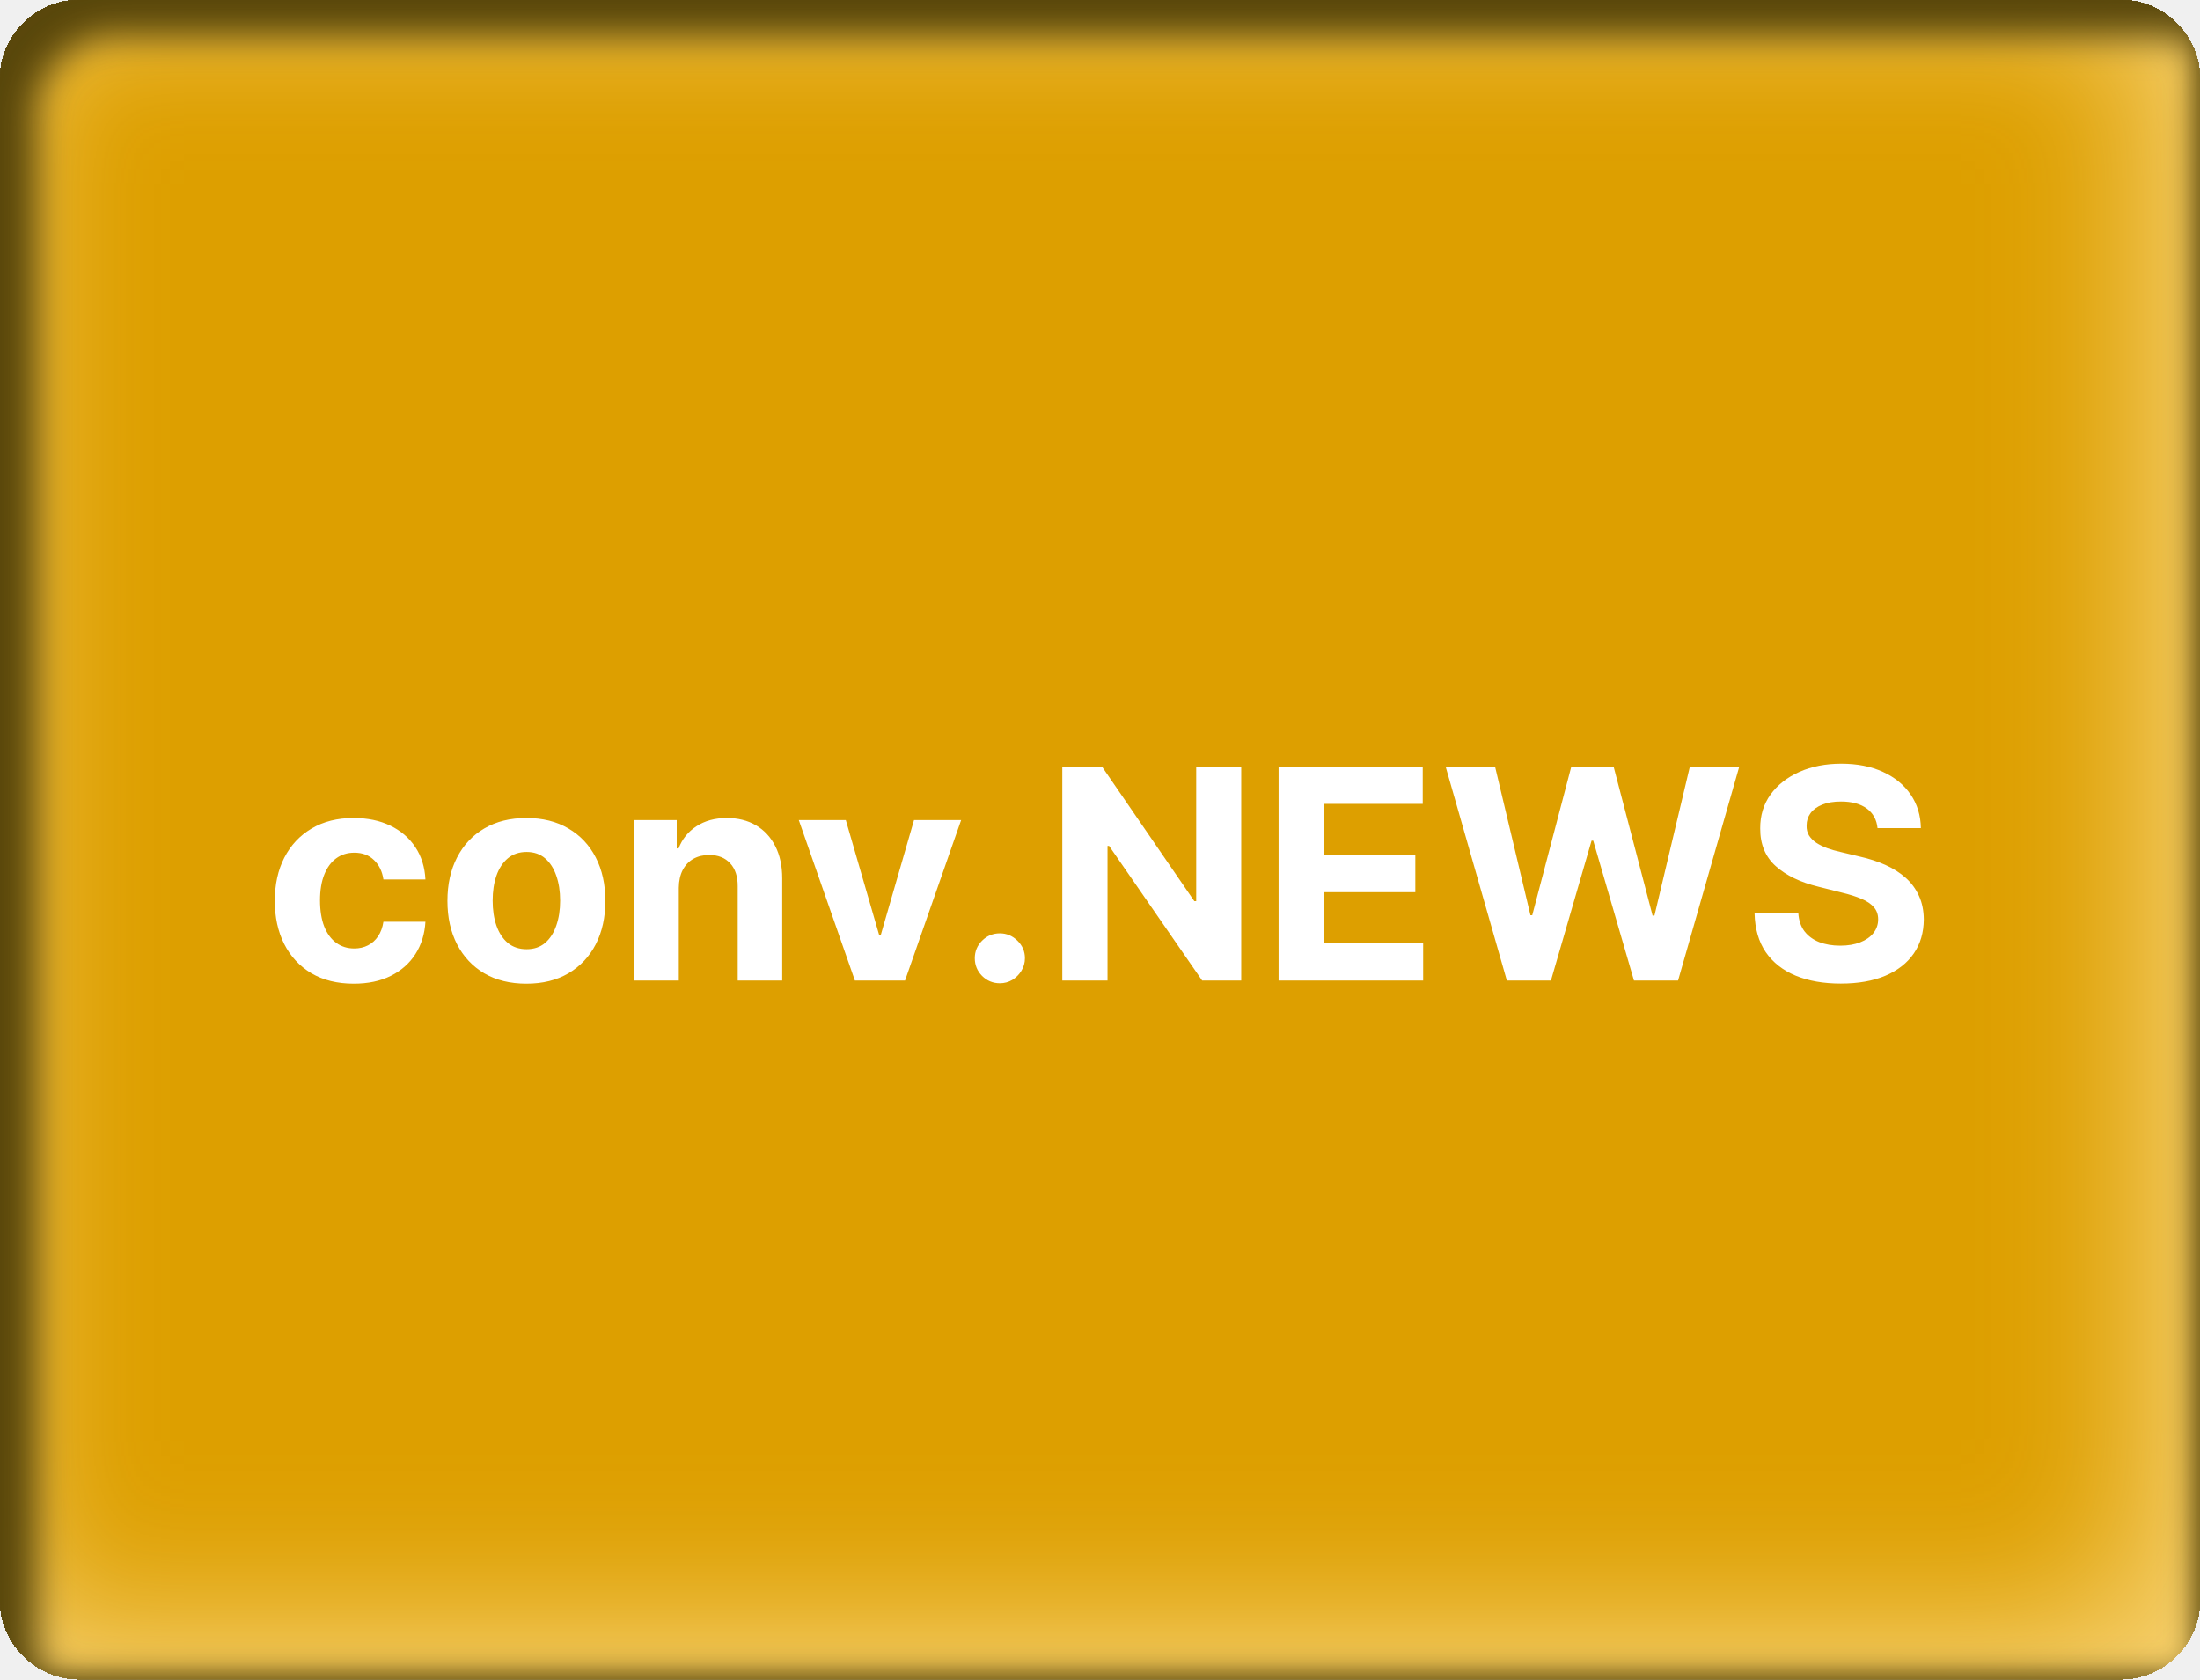
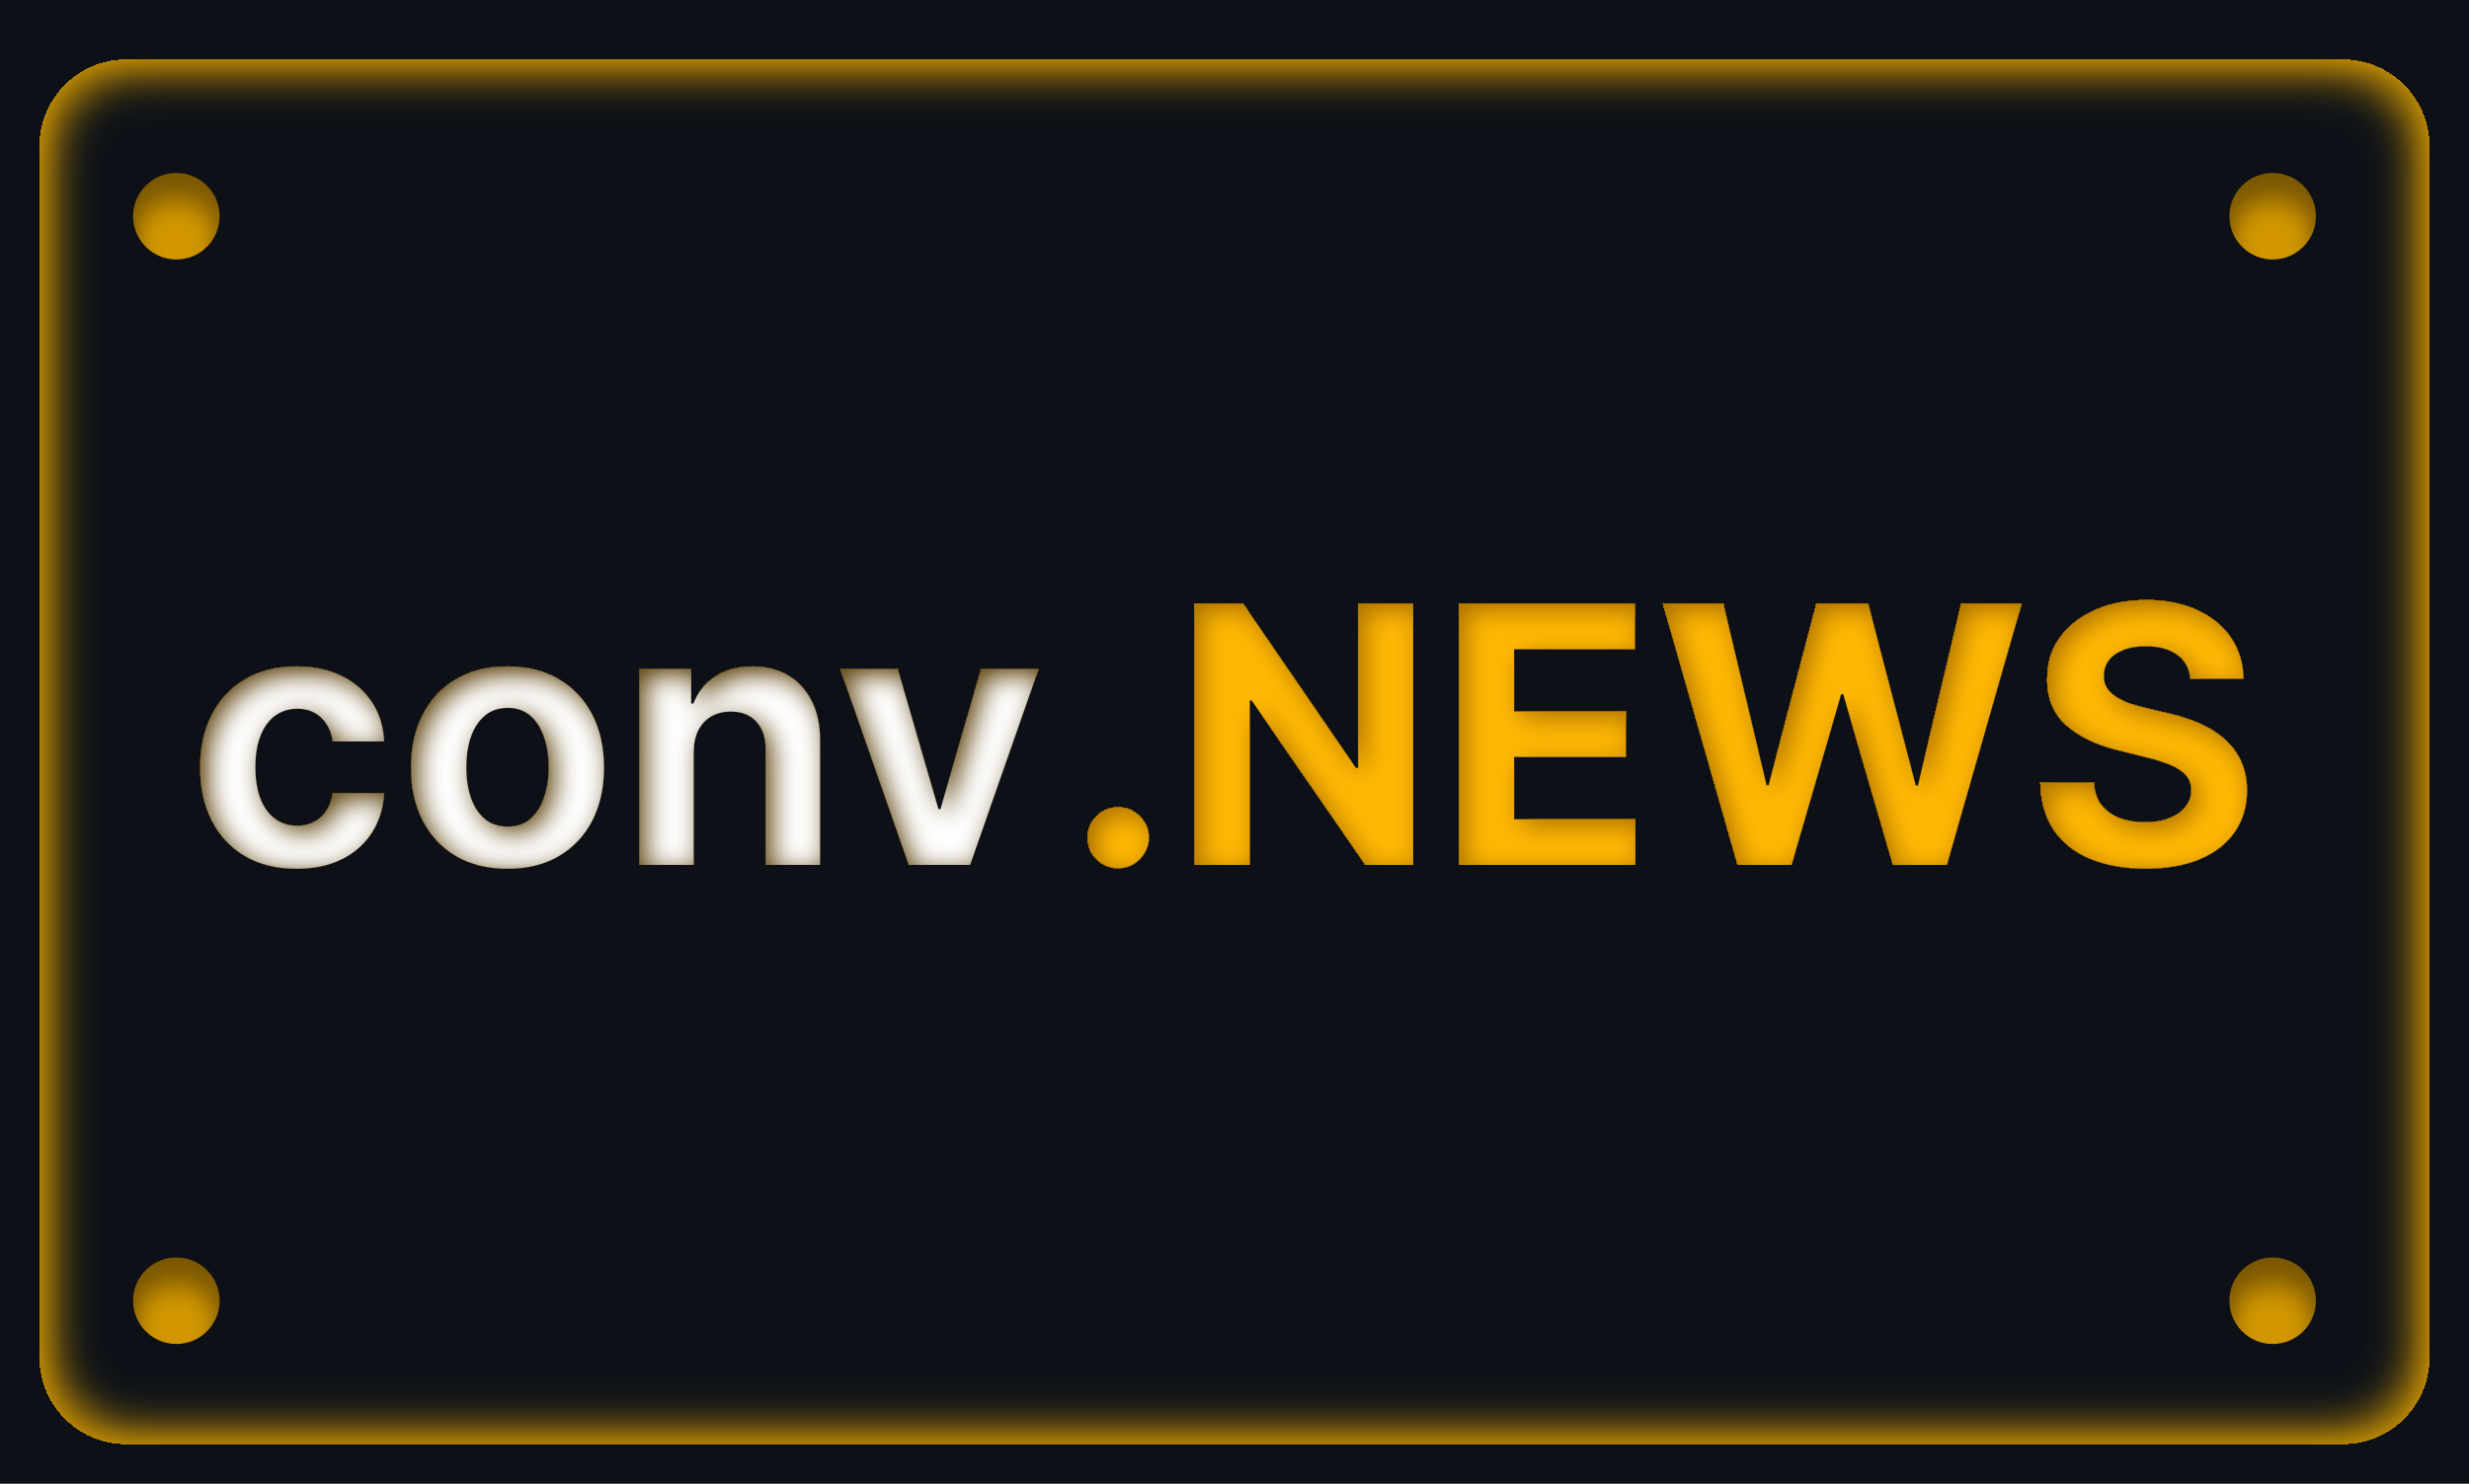
- <svg xmlns="http://www.w3.org/2000/svg" width="359" height="274" viewBox="0 0 359 274" fill="none">
-   <g filter="url(#filter0_ii_2308_7)">
-     <rect width="359" height="274" rx="13" fill="#DD9F00" />
+ <svg xmlns="http://www.w3.org/2000/svg" width="371" height="223" viewBox="0 0 371 223" fill="none">
+   <rect width="371" height="223" fill="#0D1117" />
+   <g filter="url(#filter0_i_2308_7)">
+     <rect x="6" y="9" width="359" height="208" rx="13" fill="#0D1117" />
  </g>
-   <path d="M57.727 160.511C55.045 160.511 52.739 159.943 50.807 158.807C48.886 157.659 47.409 156.068 46.375 154.034C45.352 152 44.841 149.659 44.841 147.011C44.841 144.33 45.358 141.977 46.392 139.955C47.438 137.92 48.92 136.335 50.841 135.199C52.761 134.051 55.045 133.477 57.693 133.477C59.977 133.477 61.977 133.892 63.693 134.722C65.409 135.551 66.767 136.716 67.767 138.216C68.767 139.716 69.318 141.477 69.421 143.5H62.568C62.375 142.193 61.864 141.142 61.034 140.347C60.216 139.54 59.142 139.136 57.812 139.136C56.688 139.136 55.705 139.443 54.864 140.057C54.034 140.659 53.386 141.54 52.92 142.699C52.455 143.858 52.222 145.261 52.222 146.909C52.222 148.58 52.449 150 52.903 151.17C53.369 152.341 54.023 153.233 54.864 153.847C55.705 154.46 56.688 154.767 57.812 154.767C58.642 154.767 59.386 154.597 60.045 154.256C60.716 153.915 61.267 153.42 61.699 152.773C62.142 152.114 62.432 151.324 62.568 150.403H69.421C69.307 152.403 68.761 154.165 67.784 155.688C66.818 157.199 65.483 158.381 63.778 159.233C62.074 160.085 60.057 160.511 57.727 160.511ZM85.899 160.511C83.251 160.511 80.962 159.949 79.03 158.824C77.109 157.687 75.626 156.108 74.581 154.085C73.535 152.051 73.013 149.693 73.013 147.011C73.013 144.307 73.535 141.943 74.581 139.92C75.626 137.886 77.109 136.307 79.03 135.182C80.962 134.045 83.251 133.477 85.899 133.477C88.547 133.477 90.831 134.045 92.751 135.182C94.683 136.307 96.172 137.886 97.217 139.92C98.263 141.943 98.785 144.307 98.785 147.011C98.785 149.693 98.263 152.051 97.217 154.085C96.172 156.108 94.683 157.687 92.751 158.824C90.831 159.949 88.547 160.511 85.899 160.511ZM85.933 154.886C87.138 154.886 88.144 154.545 88.95 153.864C89.757 153.17 90.365 152.227 90.774 151.034C91.195 149.841 91.405 148.483 91.405 146.96C91.405 145.438 91.195 144.08 90.774 142.886C90.365 141.693 89.757 140.75 88.95 140.057C88.144 139.364 87.138 139.017 85.933 139.017C84.717 139.017 83.695 139.364 82.865 140.057C82.047 140.75 81.428 141.693 81.007 142.886C80.598 144.08 80.394 145.438 80.394 146.96C80.394 148.483 80.598 149.841 81.007 151.034C81.428 152.227 82.047 153.17 82.865 153.864C83.695 154.545 84.717 154.886 85.933 154.886ZM110.768 144.864V160H103.507V133.818H110.428V138.438H110.734C111.314 136.915 112.286 135.71 113.649 134.824C115.013 133.926 116.666 133.477 118.609 133.477C120.428 133.477 122.013 133.875 123.365 134.67C124.717 135.466 125.768 136.602 126.518 138.08C127.268 139.545 127.643 141.295 127.643 143.33V160H120.382V144.625C120.393 143.023 119.984 141.773 119.155 140.875C118.325 139.966 117.183 139.511 115.729 139.511C114.751 139.511 113.888 139.722 113.138 140.142C112.399 140.562 111.82 141.176 111.399 141.983C110.99 142.778 110.78 143.739 110.768 144.864ZM156.838 133.818L147.685 160H139.503L130.349 133.818H138.02L143.457 152.551H143.73L149.151 133.818H156.838ZM163.158 160.443C162.033 160.443 161.067 160.045 160.26 159.25C159.464 158.443 159.067 157.477 159.067 156.352C159.067 155.239 159.464 154.284 160.26 153.489C161.067 152.693 162.033 152.295 163.158 152.295C164.249 152.295 165.203 152.693 166.021 153.489C166.839 154.284 167.249 155.239 167.249 156.352C167.249 157.102 167.055 157.79 166.669 158.415C166.294 159.028 165.8 159.523 165.186 159.898C164.572 160.261 163.896 160.443 163.158 160.443ZM202.545 125.091V160H196.17L180.983 138.028H180.727V160H173.347V125.091H179.824L194.892 147.045H195.199V125.091H202.545ZM208.643 160V125.091H232.166V131.176H216.024V139.494H230.956V145.58H216.024V153.915H232.234V160H208.643ZM245.892 160L235.903 125.091H243.966L249.744 149.347H250.034L256.409 125.091H263.312L269.67 149.398H269.977L275.756 125.091H283.818L273.83 160H266.636L259.989 137.176H259.716L253.085 160H245.892ZM306.378 135.131C306.241 133.756 305.656 132.687 304.622 131.926C303.588 131.165 302.185 130.784 300.412 130.784C299.207 130.784 298.19 130.955 297.361 131.295C296.531 131.625 295.895 132.085 295.452 132.676C295.02 133.267 294.804 133.938 294.804 134.688C294.781 135.312 294.912 135.858 295.196 136.324C295.491 136.79 295.895 137.193 296.406 137.534C296.918 137.864 297.509 138.153 298.179 138.403C298.849 138.642 299.565 138.847 300.327 139.017L303.463 139.767C304.986 140.108 306.384 140.562 307.656 141.131C308.929 141.699 310.031 142.398 310.963 143.227C311.895 144.057 312.616 145.034 313.128 146.159C313.651 147.284 313.918 148.574 313.929 150.028C313.918 152.165 313.372 154.017 312.293 155.585C311.224 157.142 309.679 158.352 307.656 159.216C305.645 160.068 303.219 160.494 300.378 160.494C297.56 160.494 295.105 160.062 293.014 159.199C290.935 158.335 289.31 157.057 288.139 155.364C286.98 153.659 286.372 151.551 286.315 149.04H293.457C293.537 150.21 293.872 151.187 294.463 151.972C295.065 152.744 295.866 153.33 296.866 153.727C297.878 154.114 299.02 154.307 300.293 154.307C301.543 154.307 302.628 154.125 303.548 153.761C304.48 153.398 305.202 152.892 305.713 152.244C306.224 151.597 306.48 150.852 306.48 150.011C306.48 149.227 306.247 148.568 305.781 148.034C305.327 147.5 304.656 147.045 303.77 146.67C302.895 146.295 301.821 145.955 300.548 145.648L296.747 144.693C293.804 143.977 291.48 142.858 289.776 141.335C288.071 139.812 287.224 137.761 287.236 135.182C287.224 133.068 287.787 131.222 288.923 129.642C290.071 128.062 291.645 126.83 293.645 125.943C295.645 125.057 297.918 124.614 300.463 124.614C303.054 124.614 305.315 125.057 307.247 125.943C309.19 126.83 310.702 128.062 311.781 129.642C312.861 131.222 313.418 133.051 313.452 135.131H306.378Z" fill="white" />
+   <g filter="url(#filter1_i_2308_7)">
+     <path d="M44.568 130.575C41.551 130.575 38.956 129.936 36.783 128.658C34.622 127.366 32.96 125.577 31.797 123.288C30.646 121 30.071 118.366 30.071 115.388C30.071 112.371 30.653 109.724 31.816 107.449C32.992 105.161 34.66 103.377 36.821 102.099C38.981 100.808 41.551 100.162 44.53 100.162C47.099 100.162 49.349 100.629 51.28 101.562C53.21 102.495 54.738 103.805 55.863 105.493C56.988 107.18 57.608 109.162 57.723 111.438H50.014C49.797 109.967 49.222 108.785 48.288 107.89C47.368 106.982 46.16 106.528 44.664 106.528C43.398 106.528 42.293 106.874 41.347 107.564C40.413 108.241 39.685 109.232 39.16 110.536C38.636 111.84 38.374 113.419 38.374 115.273C38.374 117.152 38.63 118.75 39.141 120.067C39.666 121.384 40.401 122.387 41.347 123.077C42.293 123.768 43.398 124.113 44.664 124.113C45.597 124.113 46.435 123.921 47.176 123.538C47.93 123.154 48.55 122.598 49.036 121.869C49.535 121.128 49.861 120.239 50.014 119.204H57.723C57.595 121.454 56.981 123.435 55.882 125.148C54.795 126.849 53.293 128.178 51.376 129.137C49.458 130.096 47.189 130.575 44.568 130.575ZM76.261 130.575C73.283 130.575 70.707 129.942 68.534 128.677C66.373 127.398 64.705 125.621 63.529 123.346C62.352 121.058 61.764 118.405 61.764 115.388C61.764 112.345 62.352 109.686 63.529 107.411C64.705 105.122 66.373 103.345 68.534 102.08C70.707 100.801 73.283 100.162 76.261 100.162C79.24 100.162 81.81 100.801 83.97 102.08C86.144 103.345 87.818 105.122 88.995 107.411C90.171 109.686 90.759 112.345 90.759 115.388C90.759 118.405 90.171 121.058 88.995 123.346C87.818 125.621 86.144 127.398 83.97 128.677C81.81 129.942 79.24 130.575 76.261 130.575ZM76.3 124.247C77.655 124.247 78.786 123.864 79.694 123.097C80.602 122.317 81.286 121.256 81.746 119.913C82.219 118.571 82.455 117.043 82.455 115.33C82.455 113.617 82.219 112.089 81.746 110.747C81.286 109.405 80.602 108.344 79.694 107.564C78.786 106.784 77.655 106.394 76.3 106.394C74.932 106.394 73.781 106.784 72.848 107.564C71.928 108.344 71.231 109.405 70.758 110.747C70.298 112.089 70.068 113.617 70.068 115.33C70.068 117.043 70.298 118.571 70.758 119.913C71.231 121.256 71.928 122.317 72.848 123.097C73.781 123.864 74.932 124.247 76.3 124.247ZM104.24 112.972V130H96.07V100.545H103.856V105.742H104.201C104.853 104.029 105.946 102.674 107.48 101.677C109.014 100.667 110.874 100.162 113.061 100.162C115.106 100.162 116.889 100.609 118.411 101.504C119.932 102.399 121.115 103.678 121.958 105.339C122.802 106.989 123.224 108.957 123.224 111.246V130H115.055V112.703C115.068 110.901 114.607 109.494 113.674 108.484C112.741 107.462 111.456 106.95 109.82 106.95C108.72 106.95 107.749 107.187 106.905 107.66C106.074 108.133 105.422 108.823 104.949 109.731C104.489 110.626 104.252 111.706 104.24 112.972ZM156.068 100.545L145.77 130H136.566L126.268 100.545H134.897L141.015 121.62H141.321L147.419 100.545H156.068Z" fill="white" />
+   </g>
+   <g filter="url(#filter2_i_2308_7)">
+     <path d="M168.035 130.499C166.769 130.499 165.683 130.051 164.775 129.156C163.88 128.249 163.433 127.162 163.433 125.896C163.433 124.643 163.88 123.57 164.775 122.675C165.683 121.78 166.769 121.332 168.035 121.332C169.262 121.332 170.336 121.78 171.256 122.675C172.177 123.57 172.637 124.643 172.637 125.896C172.637 126.74 172.42 127.513 171.985 128.217C171.563 128.907 171.007 129.463 170.317 129.885C169.626 130.294 168.866 130.499 168.035 130.499ZM212.346 90.727V130H205.174L188.088 105.282H187.801V130H179.497V90.727H186.784L203.736 115.426H204.081V90.727H212.346ZM219.206 130V90.727H245.669V97.573H227.51V106.931H244.308V113.777H227.51V123.154H245.746V130H219.206ZM261.111 130L249.874 90.727H258.944L265.445 118.015H265.771L272.943 90.727H280.709L287.862 118.072H288.207L294.708 90.727H303.778L292.541 130H284.448L276.97 104.323H276.663L269.203 130H261.111ZM329.157 102.022C329.004 100.475 328.346 99.273 327.182 98.417C326.019 97.56 324.44 97.132 322.446 97.132C321.091 97.132 319.947 97.324 319.013 97.707C318.08 98.078 317.364 98.596 316.866 99.261C316.38 99.925 316.137 100.68 316.137 101.523C316.111 102.227 316.258 102.84 316.578 103.364C316.91 103.888 317.364 104.342 317.939 104.726C318.515 105.097 319.18 105.423 319.934 105.704C320.688 105.972 321.493 106.202 322.35 106.394L325.878 107.238C327.591 107.621 329.164 108.133 330.596 108.772C332.028 109.411 333.268 110.197 334.316 111.131C335.364 112.064 336.176 113.163 336.751 114.429C337.339 115.695 337.64 117.146 337.653 118.782C337.64 121.185 337.026 123.269 335.812 125.033C334.61 126.785 332.871 128.146 330.596 129.118C328.333 130.077 325.604 130.556 322.407 130.556C319.237 130.556 316.476 130.07 314.123 129.099C311.784 128.127 309.956 126.689 308.639 124.784C307.335 122.866 306.651 120.495 306.587 117.67H314.622C314.711 118.987 315.089 120.086 315.753 120.968C316.431 121.837 317.332 122.496 318.457 122.943C319.595 123.378 320.88 123.595 322.312 123.595C323.718 123.595 324.939 123.391 325.974 122.982C327.023 122.572 327.834 122.004 328.41 121.275C328.985 120.546 329.273 119.709 329.273 118.763C329.273 117.881 329.01 117.139 328.486 116.538C327.975 115.937 327.221 115.426 326.224 115.004C325.239 114.582 324.031 114.199 322.599 113.854L318.323 112.78C315.012 111.974 312.398 110.715 310.48 109.002C308.562 107.289 307.61 104.982 307.623 102.08C307.61 99.702 308.243 97.624 309.521 95.847C310.812 94.07 312.583 92.683 314.833 91.686C317.083 90.689 319.64 90.19 322.503 90.19C325.418 90.19 327.962 90.689 330.135 91.686C332.322 92.683 334.022 94.07 335.236 95.847C336.451 97.624 337.077 99.683 337.116 102.022H329.157Z" fill="#FFB803" />
+   </g>
+   <g filter="url(#filter3_i_2308_7)">
+     <circle cx="26.5" cy="32.5" r="6.5" fill="#D29700" />
+   </g>
+   <g filter="url(#filter4_i_2308_7)">
+     <circle cx="26.5" cy="195.5" r="6.5" fill="#D29700" />
+   </g>
+   <g filter="url(#filter5_i_2308_7)">
+     <circle cx="341.5" cy="32.5" r="6.5" fill="#D29700" />
+   </g>
+   <g filter="url(#filter6_i_2308_7)">
+     <circle cx="341.5" cy="195.5" r="6.5" fill="#D29700" />
+   </g>
  <defs>
-     <filter id="filter0_ii_2308_7" x="-9" y="-9" width="374" height="289" filterUnits="userSpaceOnUse" color-interpolation-filters="sRGB">
+     <filter id="filter0_i_2308_7" x="6" y="9" width="359" height="208" filterUnits="userSpaceOnUse" color-interpolation-filters="sRGB">
      <feFlood flood-opacity="0" result="BackgroundImageFix" />
      <feBlend mode="normal" in="SourceGraphic" in2="BackgroundImageFix" result="shape" />
      <feColorMatrix in="SourceAlpha" type="matrix" values="0 0 0 0 0 0 0 0 0 0 0 0 0 0 0 0 0 0 127 0" result="hardAlpha" />
-       <feOffset dx="-9" dy="-9" />
-       <feGaussianBlur stdDeviation="12.5" />
+       <feMorphology radius="3" operator="erode" in="SourceAlpha" result="effect1_innerShadow_2308_7" />
+       <feOffset />
+       <feGaussianBlur stdDeviation="3.5" />
      <feComposite in2="hardAlpha" operator="arithmetic" k2="-1" k3="1" />
-       <feColorMatrix type="matrix" values="0 0 0 0 0.967 0 0 0 0 0.819 0 0 0 0 0.439 0 0 0 1 0" />
+       <feColorMatrix type="matrix" values="0 0 0 0 0.879 0 0 0 0 0.633 0 0 0 0 0 0 0 0 1 0" />
      <feBlend mode="normal" in2="shape" result="effect1_innerShadow_2308_7" />
+     </filter>
+     <filter id="filter1_i_2308_7" x="30.071" y="100.162" width="126.997" height="31.413" filterUnits="userSpaceOnUse" color-interpolation-filters="sRGB">
+       <feFlood flood-opacity="0" result="BackgroundImageFix" />
+       <feBlend mode="normal" in="SourceGraphic" in2="BackgroundImageFix" result="shape" />
      <feColorMatrix in="SourceAlpha" type="matrix" values="0 0 0 0 0 0 0 0 0 0 0 0 0 0 0 0 0 0 127 0" result="hardAlpha" />
-       <feOffset dx="6" dy="6" />
-       <feGaussianBlur stdDeviation="3" />
+       <feOffset dx="1" dy="1" />
+       <feGaussianBlur stdDeviation="2" />
      <feComposite in2="hardAlpha" operator="arithmetic" k2="-1" k3="1" />
-       <feColorMatrix type="matrix" values="0 0 0 0 0.283 0 0 0 0 0.223 0 0 0 0 0.008 0 0 0 0.9 0" />
-       <feBlend mode="normal" in2="effect1_innerShadow_2308_7" result="effect2_innerShadow_2308_7" />
+       <feColorMatrix type="matrix" values="0 0 0 0 0.362 0 0 0 0 0.255 0 0 0 0 0.047 0 0 0 1 0" />
+       <feBlend mode="normal" in2="shape" result="effect1_innerShadow_2308_7" />
+     </filter>
+     <filter id="filter2_i_2308_7" x="163.433" y="90.19" width="175.22" height="41.366" filterUnits="userSpaceOnUse" color-interpolation-filters="sRGB">
+       <feFlood flood-opacity="0" result="BackgroundImageFix" />
+       <feBlend mode="normal" in="SourceGraphic" in2="BackgroundImageFix" result="shape" />
+       <feColorMatrix in="SourceAlpha" type="matrix" values="0 0 0 0 0 0 0 0 0 0 0 0 0 0 0 0 0 0 127 0" result="hardAlpha" />
+       <feOffset dx="1" dy="1" />
+       <feGaussianBlur stdDeviation="2" />
+       <feComposite in2="hardAlpha" operator="arithmetic" k2="-1" k3="1" />
+       <feColorMatrix type="matrix" values="0 0 0 0 0.658 0 0 0 0 0.434 0 0 0 0 0 0 0 0 1 0" />
+       <feBlend mode="normal" in2="shape" result="effect1_innerShadow_2308_7" />
+     </filter>
+     <filter id="filter3_i_2308_7" x="20" y="26" width="13" height="17" filterUnits="userSpaceOnUse" color-interpolation-filters="sRGB">
+       <feFlood flood-opacity="0" result="BackgroundImageFix" />
+       <feBlend mode="normal" in="SourceGraphic" in2="BackgroundImageFix" result="shape" />
+       <feColorMatrix in="SourceAlpha" type="matrix" values="0 0 0 0 0 0 0 0 0 0 0 0 0 0 0 0 0 0 127 0" result="hardAlpha" />
+       <feOffset dy="4" />
+       <feGaussianBlur stdDeviation="2" />
+       <feComposite in2="hardAlpha" operator="arithmetic" k2="-1" k3="1" />
+       <feColorMatrix type="matrix" values="0 0 0 0 0.108 0 0 0 0 0.074 0 0 0 0 0.008 0 0 0 0.49 0" />
+       <feBlend mode="normal" in2="shape" result="effect1_innerShadow_2308_7" />
+     </filter>
+     <filter id="filter4_i_2308_7" x="20" y="189" width="13" height="17" filterUnits="userSpaceOnUse" color-interpolation-filters="sRGB">
+       <feFlood flood-opacity="0" result="BackgroundImageFix" />
+       <feBlend mode="normal" in="SourceGraphic" in2="BackgroundImageFix" result="shape" />
+       <feColorMatrix in="SourceAlpha" type="matrix" values="0 0 0 0 0 0 0 0 0 0 0 0 0 0 0 0 0 0 127 0" result="hardAlpha" />
+       <feOffset dy="4" />
+       <feGaussianBlur stdDeviation="2" />
+       <feComposite in2="hardAlpha" operator="arithmetic" k2="-1" k3="1" />
+       <feColorMatrix type="matrix" values="0 0 0 0 0.108 0 0 0 0 0.074 0 0 0 0 0.008 0 0 0 0.49 0" />
+       <feBlend mode="normal" in2="shape" result="effect1_innerShadow_2308_7" />
+     </filter>
+     <filter id="filter5_i_2308_7" x="335" y="26" width="13" height="17" filterUnits="userSpaceOnUse" color-interpolation-filters="sRGB">
+       <feFlood flood-opacity="0" result="BackgroundImageFix" />
+       <feBlend mode="normal" in="SourceGraphic" in2="BackgroundImageFix" result="shape" />
+       <feColorMatrix in="SourceAlpha" type="matrix" values="0 0 0 0 0 0 0 0 0 0 0 0 0 0 0 0 0 0 127 0" result="hardAlpha" />
+       <feOffset dy="4" />
+       <feGaussianBlur stdDeviation="2" />
+       <feComposite in2="hardAlpha" operator="arithmetic" k2="-1" k3="1" />
+       <feColorMatrix type="matrix" values="0 0 0 0 0.108 0 0 0 0 0.074 0 0 0 0 0.008 0 0 0 0.49 0" />
+       <feBlend mode="normal" in2="shape" result="effect1_innerShadow_2308_7" />
+     </filter>
+     <filter id="filter6_i_2308_7" x="335" y="189" width="13" height="17" filterUnits="userSpaceOnUse" color-interpolation-filters="sRGB">
+       <feFlood flood-opacity="0" result="BackgroundImageFix" />
+       <feBlend mode="normal" in="SourceGraphic" in2="BackgroundImageFix" result="shape" />
+       <feColorMatrix in="SourceAlpha" type="matrix" values="0 0 0 0 0 0 0 0 0 0 0 0 0 0 0 0 0 0 127 0" result="hardAlpha" />
+       <feOffset dy="4" />
+       <feGaussianBlur stdDeviation="2" />
+       <feComposite in2="hardAlpha" operator="arithmetic" k2="-1" k3="1" />
+       <feColorMatrix type="matrix" values="0 0 0 0 0.108 0 0 0 0 0.074 0 0 0 0 0.008 0 0 0 0.49 0" />
+       <feBlend mode="normal" in2="shape" result="effect1_innerShadow_2308_7" />
    </filter>
  </defs>
</svg>
